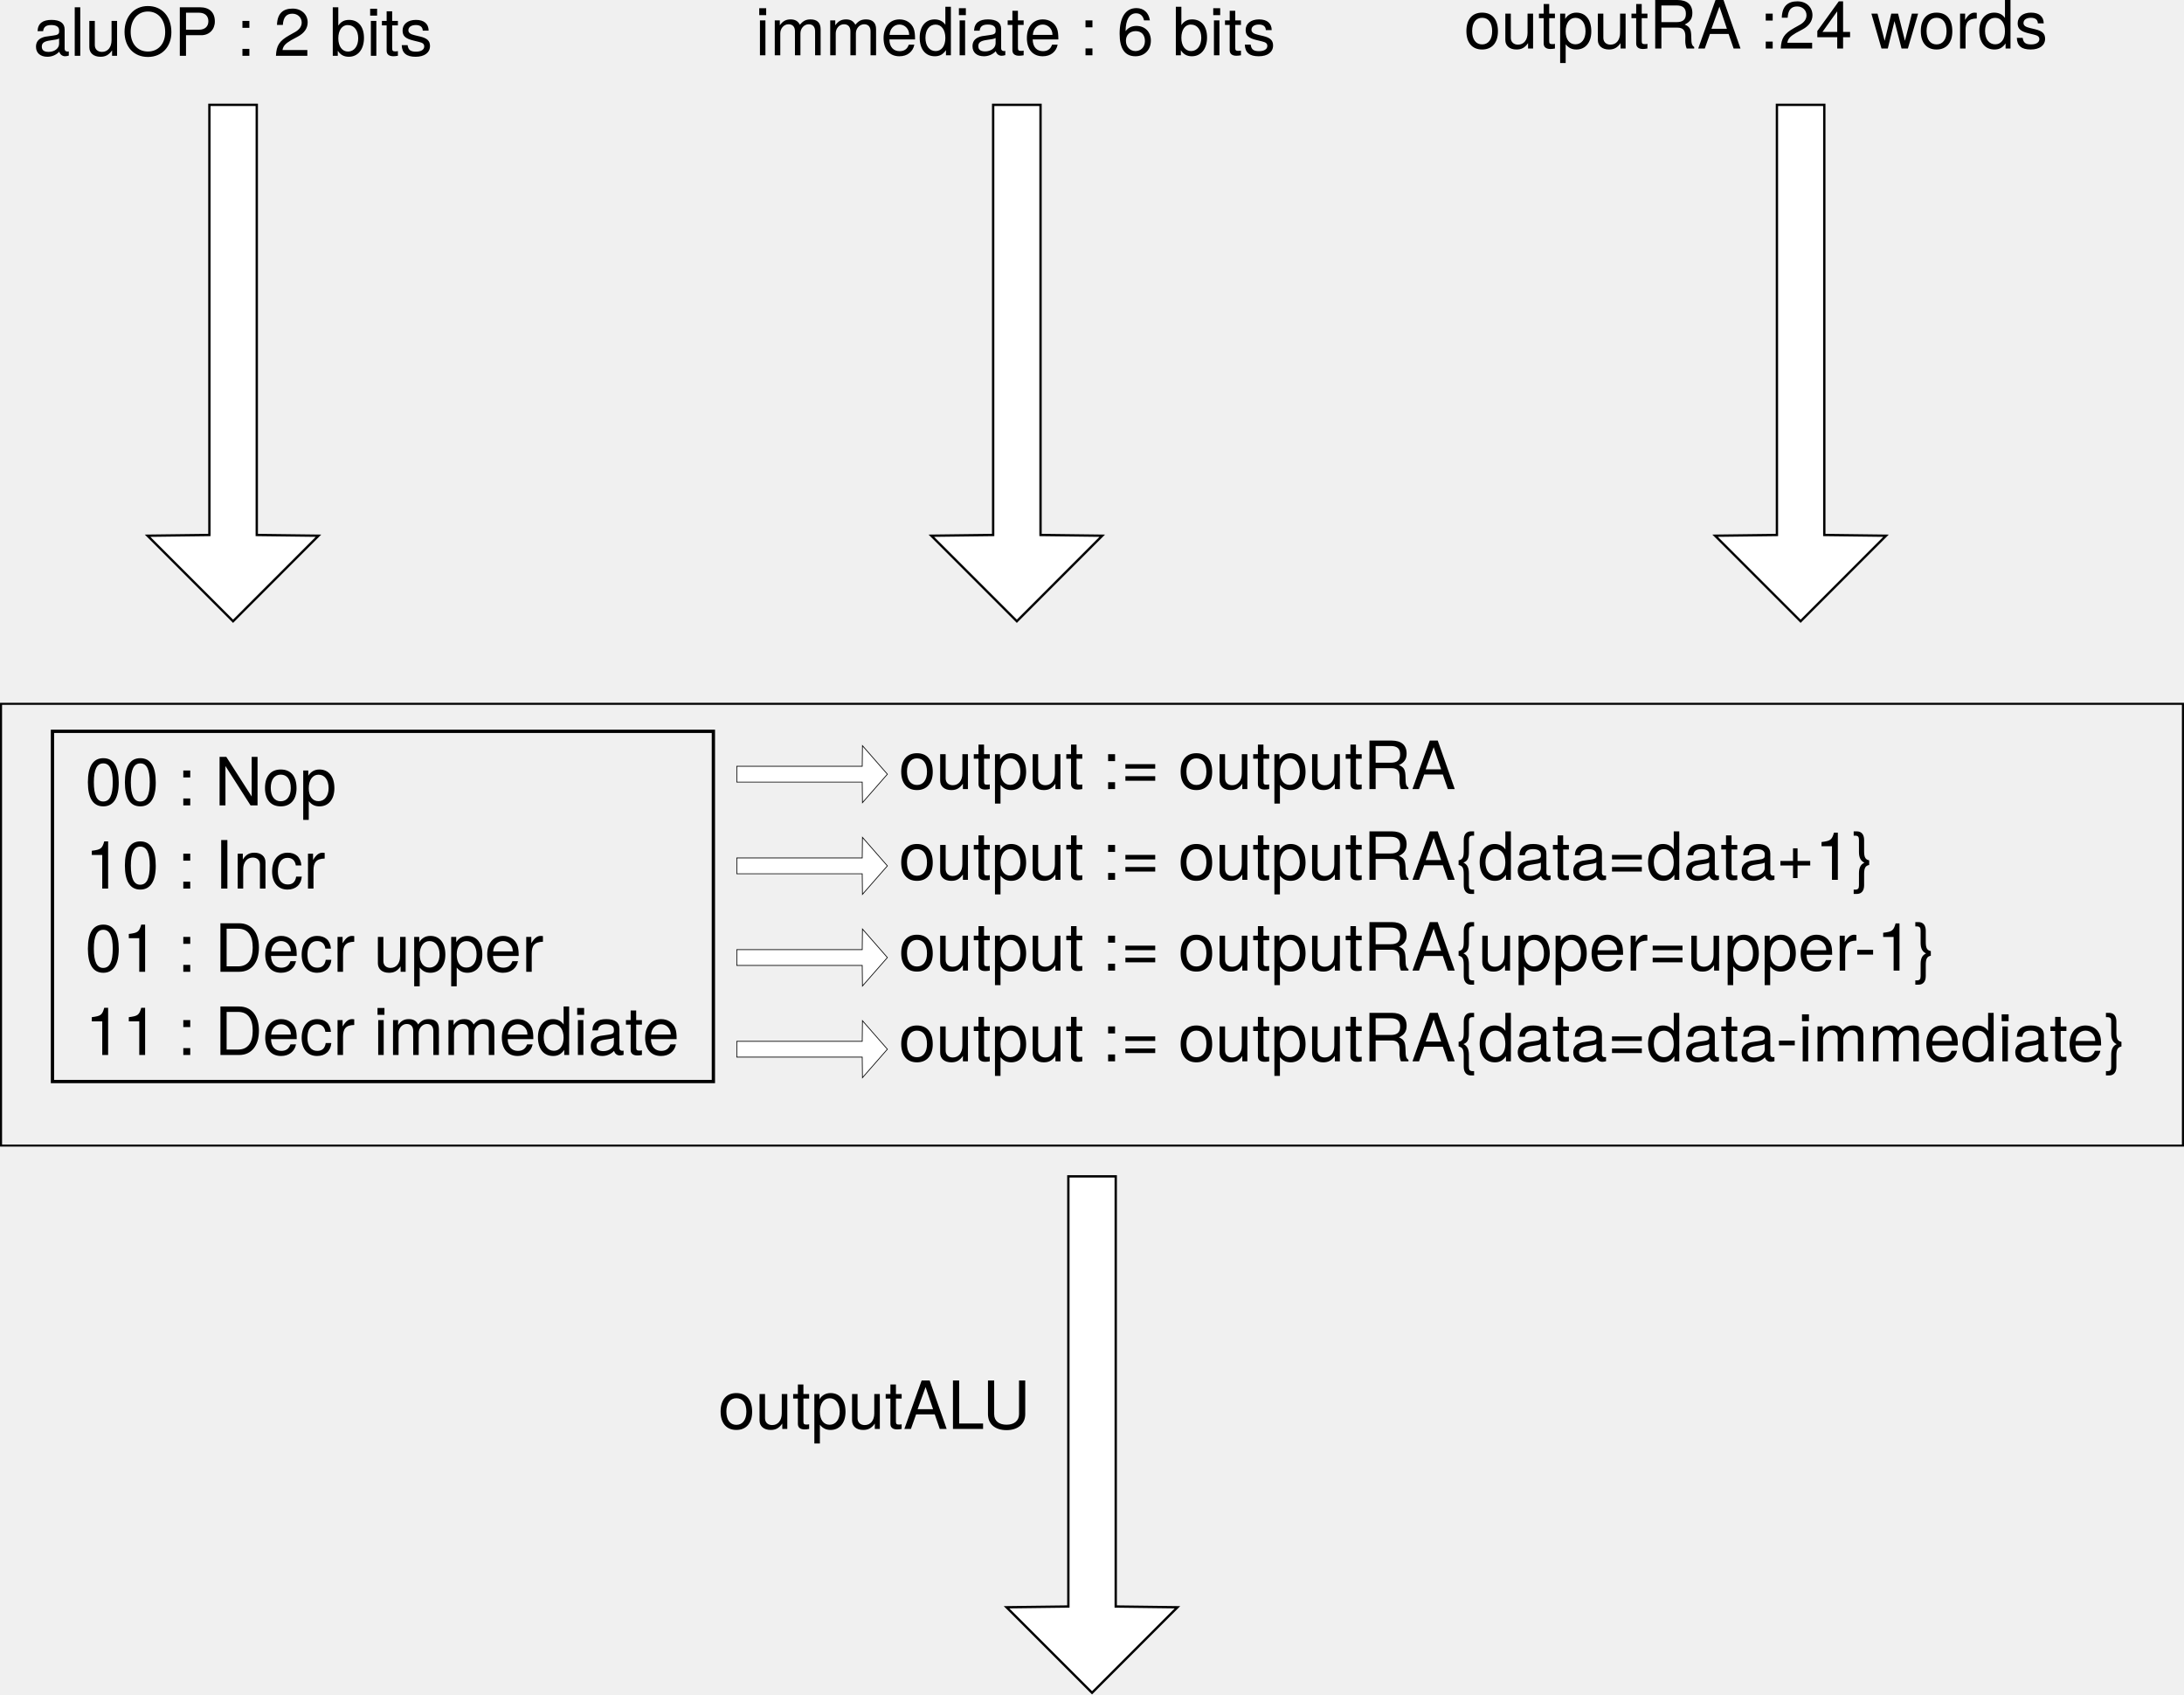
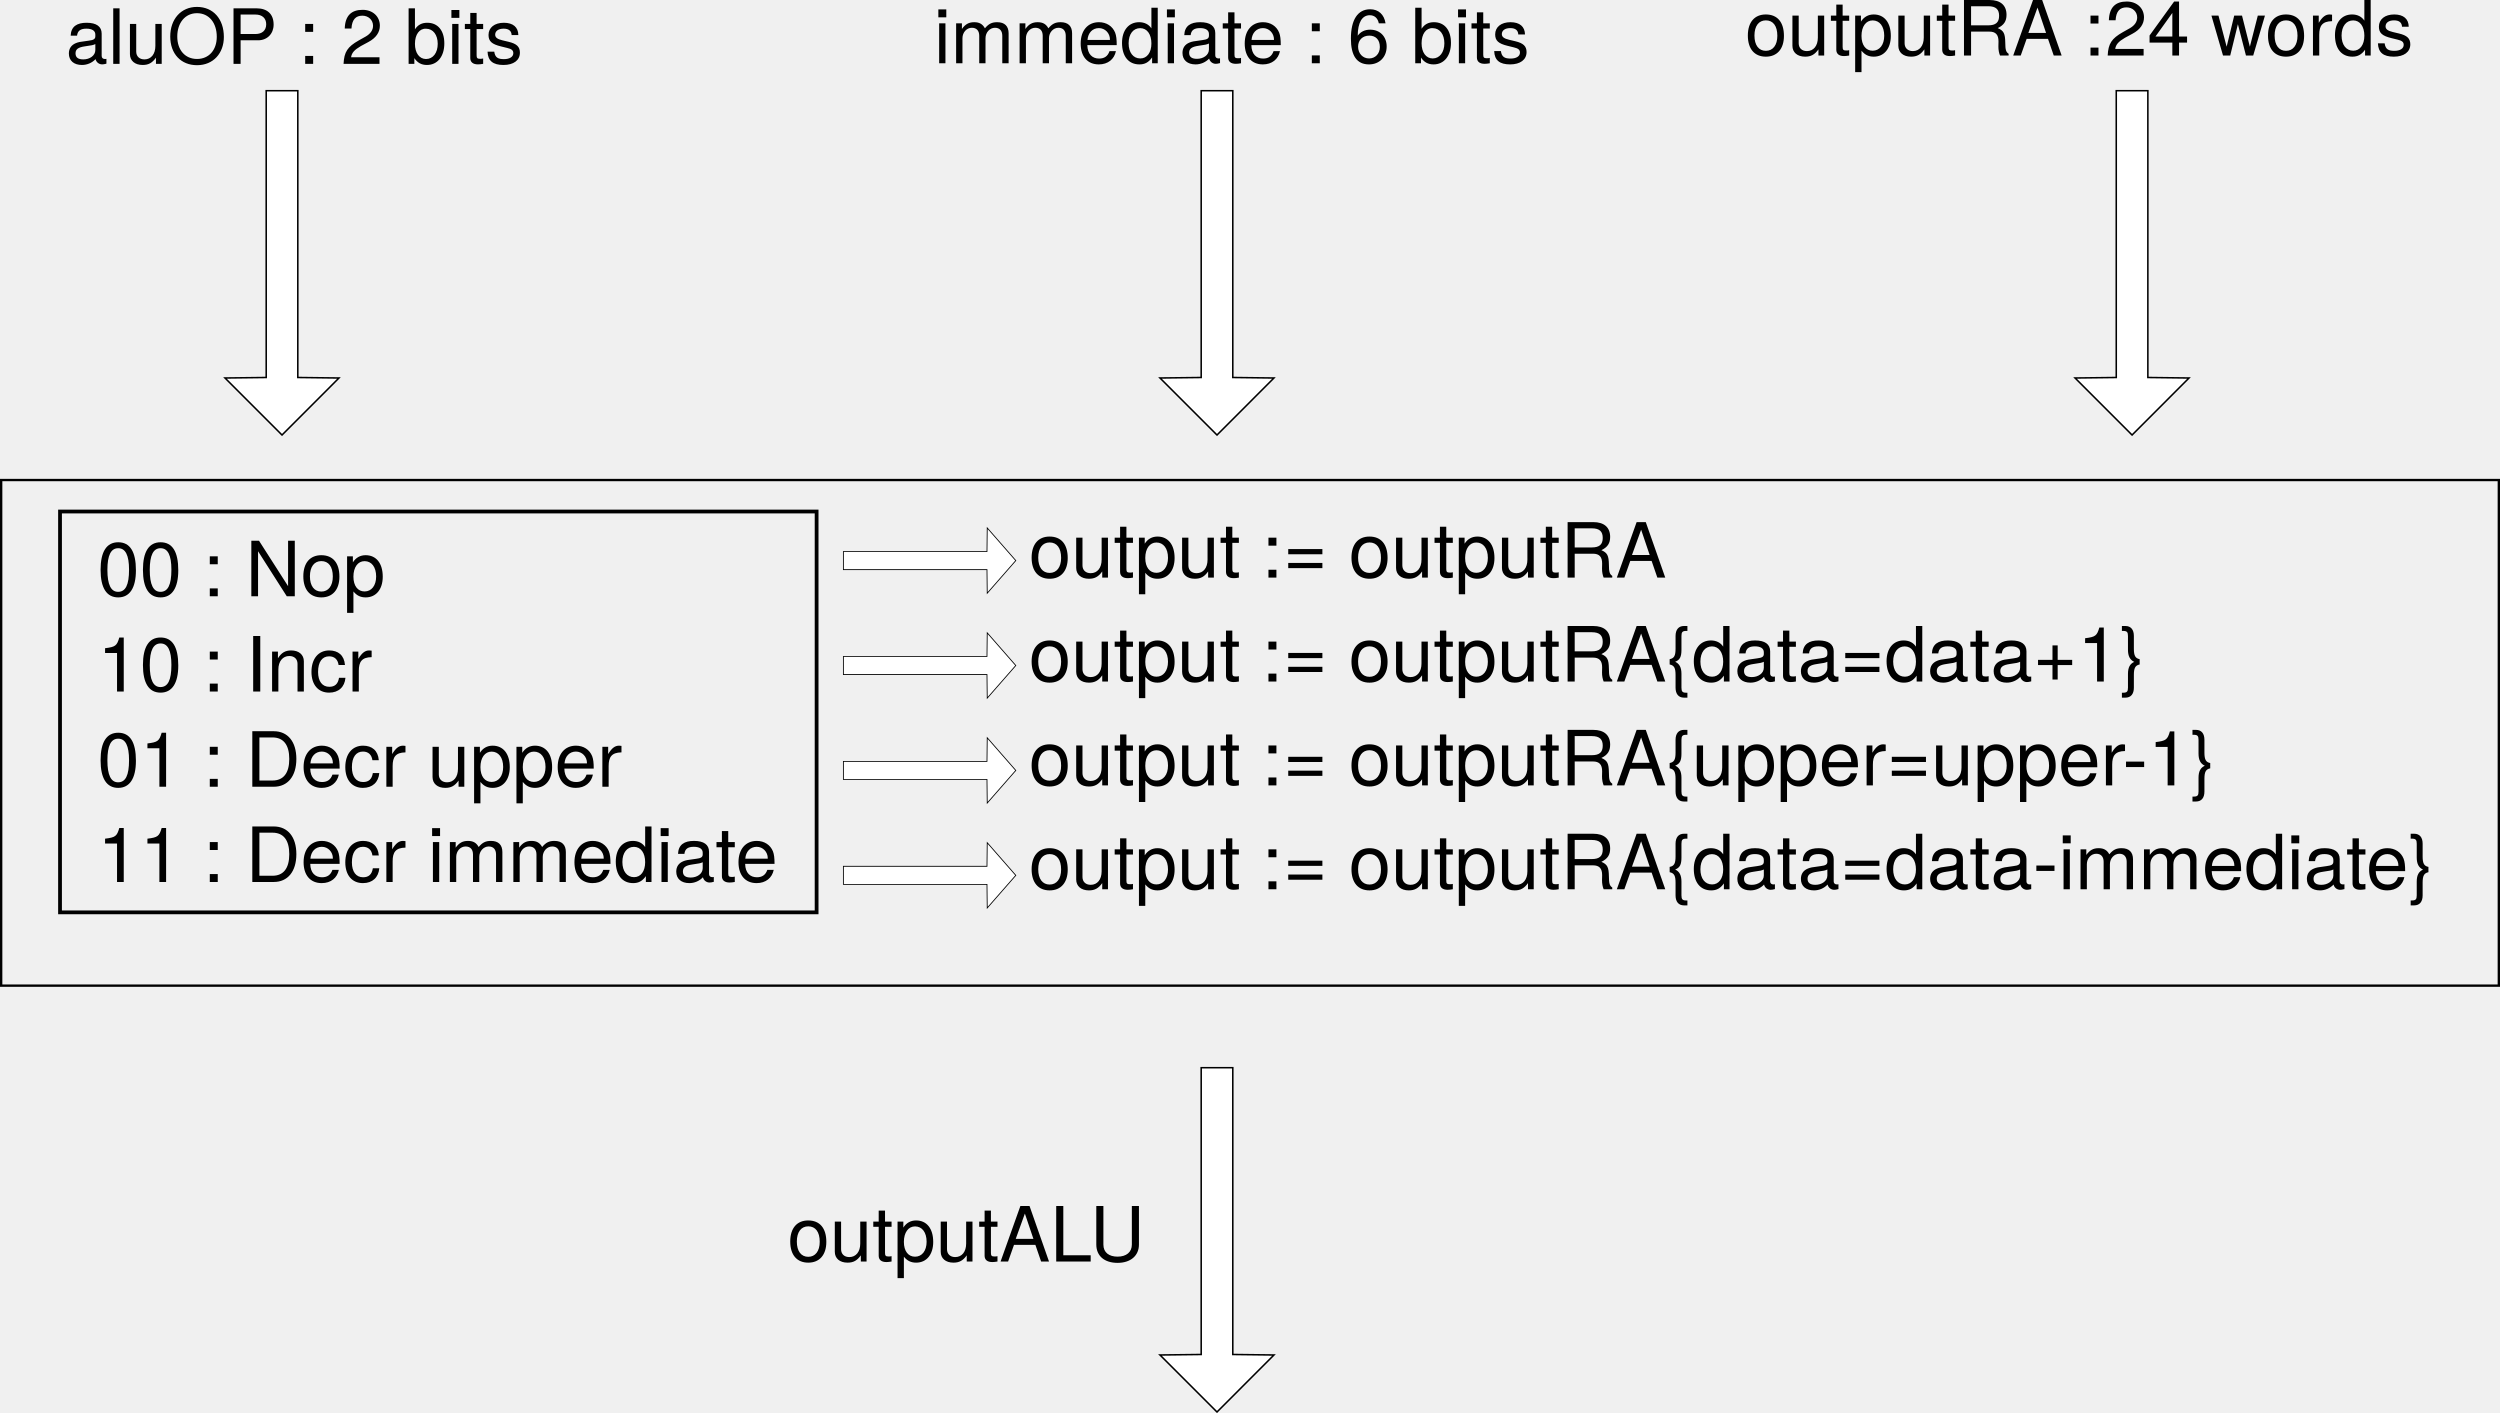
- <svg xmlns="http://www.w3.org/2000/svg" width="721.906" height="560.011" id="svg3035" version="1.1">
+ <svg xmlns="http://www.w3.org/2000/svg" width="721.888" height="407.949" id="svg3035" version="1.1">
  <defs id="defs3037" />
-   <g id="layer1" transform="translate(-8.21875,-28.8011)">
-     <path style="fill:#ffffff;fill-opacity:1;stroke:#000000;stroke-width:0.771" d="m 77.432,63.45 0,142.158 -20.433,0.25 28.263,28.263 28.232,-28.263 -20.402,-0.25 0,-142.158 -15.66,0 z" id="rect3001-3-4" />
+   <g id="layer1" transform="translate(-8.22587,-30.8011)">
    <text xml:space="preserve" style="font-size:22px;font-style:normal;font-variant:normal;font-weight:normal;font-stretch:normal;line-height:125%;letter-spacing:0px;word-spacing:0px;fill:#000000;fill-opacity:1;stroke:none;font-family:TeXGyreHeros;-inkscape-font-specification:TeXGyreHeros" x="54.548" y="71.504" id="text3098">
      <tspan id="tspan3100" x="54.548" y="71.504" />
    </text>
-     <text xml:space="preserve" style="font-size:22px;font-style:normal;font-variant:normal;font-weight:normal;font-stretch:normal;line-height:125%;letter-spacing:0px;word-spacing:0px;fill:#000000;fill-opacity:1;stroke:none;font-family:TeXGyreHeros;-inkscape-font-specification:TeXGyreHeros" x="19.193" y="47.237" id="text3102">
-       <tspan id="tspan3104" x="19.193" y="47.237">aluOP : 2 bits</tspan>
+     <text xml:space="preserve" style="font-size:22px;font-style:normal;font-variant:normal;font-weight:normal;font-stretch:normal;line-height:125%;letter-spacing:0px;word-spacing:0px;fill:#000000;fill-opacity:1;stroke:none;font-family:TeXGyreHeros;-inkscape-font-specification:TeXGyreHeros" x="27.193" y="49.237" id="text3102">
+       <tspan id="tspan3104" x="27.193" y="49.237">aluOP : 2 bits</tspan>
    </text>
-     <path style="fill:#ffffff;fill-opacity:1;stroke:#000000;stroke-width:0.771" d="m 336.5,63.45 0,142.158 -20.433,0.25 28.263,28.263 28.232,-28.263 -20.402,-0.25 0,-142.158 -15.66,0 z" id="rect3001-3-4-5" />
-     <text xml:space="preserve" style="font-size:22px;font-style:normal;font-variant:normal;font-weight:normal;font-stretch:normal;line-height:125%;letter-spacing:0px;word-spacing:0px;fill:#000000;fill-opacity:1;stroke:none;font-family:TeXGyreHeros;-inkscape-font-specification:TeXGyreHeros" x="257.867" y="47.072" id="text3124">
-       <tspan id="tspan3126" x="257.867" y="47.072">immediate : 6 bits</tspan>
+     <path style="fill:#ffffff;fill-opacity:1;stroke:#000000;stroke-width:0.449" d="m 355.076,56.989 0,82.815 -11.903,0.145 16.465,16.465 16.447,-16.465 -11.885,-0.145 0,-82.815 -9.123,0 z" id="rect3001-3-4-5" />
+     <text xml:space="preserve" style="font-size:22px;font-style:normal;font-variant:normal;font-weight:normal;font-stretch:normal;line-height:125%;letter-spacing:0px;word-spacing:0px;fill:#000000;fill-opacity:1;stroke:none;font-family:TeXGyreHeros;-inkscape-font-specification:TeXGyreHeros" x="277.867" y="49.072" id="text3124">
+       <tspan id="tspan3126" x="277.867" y="49.072">immediate : 6 bits</tspan>
    </text>
-     <path style="fill:#ffffff;fill-opacity:1;stroke:#000000;stroke-width:0.771" d="m 595.568,63.45 0,142.158 -20.433,0.25 28.263,28.263 28.232,-28.263 -20.402,-0.25 0,-142.158 -15.66,0 z" id="rect3001-3-4-5-8" />
-     <text xml:space="preserve" style="font-size:22px;font-style:normal;font-variant:normal;font-weight:normal;font-stretch:normal;text-align:center;line-height:125%;letter-spacing:0px;word-spacing:0px;text-anchor:middle;fill:#000000;fill-opacity:1;stroke:none;font-family:TeXGyreHeros;-inkscape-font-specification:TeXGyreHeros" x="603.914" y="44.839" id="text3146">
-       <tspan x="603.914" y="44.839" id="tspan3150">outputRA :24 words</tspan>
+     <text xml:space="preserve" style="font-size:22px;font-style:normal;font-variant:normal;font-weight:normal;font-stretch:normal;text-align:center;line-height:125%;letter-spacing:0px;word-spacing:0px;text-anchor:middle;fill:#000000;fill-opacity:1;stroke:none;font-family:TeXGyreHeros;-inkscape-font-specification:TeXGyreHeros" x="623.914" y="46.839" id="text3146">
+       <tspan x="623.914" y="46.839" id="tspan3150">outputRA :24 words</tspan>
    </text>
-     <rect style="fill:none;stroke:#000000;stroke-width:0.677" id="rect3152" width="721.211" height="145.998" x="8.564" y="261.413" />
-     <rect style="fill:none;stroke:#000000;stroke-width:1.089" id="rect3154" width="218.468" height="115.745" x="25.558" y="270.504" />
-     <text xml:space="preserve" style="font-size:22px;font-style:normal;font-variant:normal;font-weight:normal;font-stretch:normal;line-height:125%;letter-spacing:0px;word-spacing:0px;fill:#000000;fill-opacity:1;stroke:none;font-family:TeXGyreHeros;-inkscape-font-specification:TeXGyreHeros" x="36.315" y="294.98" id="text3156">
-       <tspan id="tspan3158" x="36.315" y="294.98">00 : Nop </tspan>
-       <tspan x="36.315" y="322.48" id="tspan3160">10 : Incr </tspan>
-       <tspan x="36.315" y="349.98" id="tspan3162">01 : Decr upper</tspan>
-       <tspan x="36.315" y="377.48" id="tspan3164">11 : Decr immediate</tspan>
+     <rect style="fill:none;stroke:#000000;stroke-width:0.677" id="rect3152" width="721.211" height="145.998" x="8.564" y="169.413" />
+     <rect style="fill:none;stroke:#000000;stroke-width:1.089" id="rect3154" width="218.468" height="115.745" x="25.558" y="178.504" />
+     <text xml:space="preserve" style="font-size:22px;font-style:normal;font-variant:normal;font-weight:normal;font-stretch:normal;line-height:125%;letter-spacing:0px;word-spacing:0px;fill:#000000;fill-opacity:1;stroke:none;font-family:TeXGyreHeros;-inkscape-font-specification:TeXGyreHeros" x="36.315" y="202.98" id="text3156">
+       <tspan id="tspan3158" x="36.315" y="202.98">00 : Nop </tspan>
+       <tspan x="36.315" y="230.48" id="tspan3160">10 : Incr </tspan>
+       <tspan x="36.315" y="257.98" id="tspan3162">01 : Decr upper</tspan>
+       <tspan x="36.315" y="285.48" id="tspan3164">11 : Decr immediate</tspan>
    </text>
-     <path style="fill:#ffffff;fill-opacity:1;stroke:#000000;stroke-width:0.771" d="m 361.355,417.595 0,142.158 -20.433,0.25 28.263,28.263 28.232,-28.263 -20.402,-0.25 0,-142.158 -15.66,0 z" id="rect3001-3-4-5-2" />
-     <path style="fill:#ffffff;fill-opacity:1;stroke:#000000;stroke-width:0.241" d="m 251.761,372.954 41.461,0 0.073,-6.814 8.243,9.426 -8.243,9.415 -0.073,-6.804 -41.461,0 0,-5.223 z" id="rect3001-3-4-4-1-7" />
-     <text xml:space="preserve" style="font-size:22px;font-style:normal;font-variant:normal;font-weight:normal;font-stretch:normal;line-height:125%;letter-spacing:0px;word-spacing:0px;fill:#000000;fill-opacity:1;stroke:none;font-family:TeXGyreHeros;-inkscape-font-specification:TeXGyreHeros" x="245.614" y="501.073" id="text3245">
-       <tspan id="tspan3247" x="245.614" y="501.073">outputALU</tspan>
+     <path style="fill:#ffffff;fill-opacity:1;stroke:#000000;stroke-width:0.241" d="m 251.761,280.954 41.461,0 0.073,-6.814 8.243,9.426 -8.243,9.415 -0.073,-6.804 -41.461,0 0,-5.223 z" id="rect3001-3-4-4-1-7" />
+     <text xml:space="preserve" style="font-size:22px;font-style:normal;font-variant:normal;font-weight:normal;font-stretch:normal;line-height:125%;letter-spacing:0px;word-spacing:0px;fill:#000000;fill-opacity:1;stroke:none;font-family:TeXGyreHeros;-inkscape-font-specification:TeXGyreHeros" x="235.614" y="395.073" id="text3245">
+       <tspan id="tspan3247" x="235.614" y="395.073">outputALU</tspan>
    </text>
-     <text xml:space="preserve" style="font-size:22px;font-style:normal;font-variant:normal;font-weight:normal;font-stretch:normal;line-height:125%;letter-spacing:0px;word-spacing:0px;fill:#000000;fill-opacity:1;stroke:none;font-family:TeXGyreHeros;-inkscape-font-specification:TeXGyreHeros" x="305.315" y="289.595" id="text3251">
-       <tspan id="tspan3253" x="305.315" y="289.595">output := outputRA</tspan>
+     <text xml:space="preserve" style="font-size:22px;font-style:normal;font-variant:normal;font-weight:normal;font-stretch:normal;line-height:125%;letter-spacing:0px;word-spacing:0px;fill:#000000;fill-opacity:1;stroke:none;font-family:TeXGyreHeros;-inkscape-font-specification:TeXGyreHeros" x="305.315" y="197.595" id="text3251">
+       <tspan id="tspan3253" x="305.315" y="197.595">output := outputRA</tspan>
    </text>
-     <text xml:space="preserve" style="font-size:22px;font-style:normal;font-variant:normal;font-weight:normal;font-stretch:normal;line-height:125%;letter-spacing:0px;word-spacing:0px;fill:#000000;fill-opacity:1;stroke:none;font-family:TeXGyreHeros;-inkscape-font-specification:TeXGyreHeros" x="305.315" y="319.59" id="text3255">
-       <tspan id="tspan3257" x="305.315" y="319.59">output := outputRA{data=data+1}</tspan>
+     <text xml:space="preserve" style="font-size:22px;font-style:normal;font-variant:normal;font-weight:normal;font-stretch:normal;line-height:125%;letter-spacing:0px;word-spacing:0px;fill:#000000;fill-opacity:1;stroke:none;font-family:TeXGyreHeros;-inkscape-font-specification:TeXGyreHeros" x="305.315" y="227.59" id="text3255">
+       <tspan id="tspan3257" x="305.315" y="227.59">output := outputRA{data=data+1}</tspan>
    </text>
-     <text xml:space="preserve" style="font-size:22px;font-style:normal;font-variant:normal;font-weight:normal;font-stretch:normal;line-height:125%;letter-spacing:0px;word-spacing:0px;fill:#000000;fill-opacity:1;stroke:none;font-family:TeXGyreHeros;-inkscape-font-specification:TeXGyreHeros" x="305.315" y="379.58" id="text3259">
-       <tspan id="tspan3261" x="305.315" y="379.58">output := outputRA{data=data-immediate}</tspan>
+     <text xml:space="preserve" style="font-size:22px;font-style:normal;font-variant:normal;font-weight:normal;font-stretch:normal;line-height:125%;letter-spacing:0px;word-spacing:0px;fill:#000000;fill-opacity:1;stroke:none;font-family:TeXGyreHeros;-inkscape-font-specification:TeXGyreHeros" x="305.315" y="287.58" id="text3259">
+       <tspan id="tspan3261" x="305.315" y="287.58">output := outputRA{data=data-immediate}</tspan>
    </text>
-     <path style="fill:#ffffff;fill-opacity:1;stroke:#000000;stroke-width:0.241" d="m 251.761,342.656 41.461,0 0.073,-6.814 8.243,9.426 -8.243,9.415 -0.073,-6.804 -41.461,0 0,-5.223 z" id="rect3001-3-4-4-1-7-6" />
-     <path style="fill:#ffffff;fill-opacity:1;stroke:#000000;stroke-width:0.241" d="m 251.761,312.358 41.461,0 0.073,-6.814 8.243,9.426 -8.243,9.415 -0.073,-6.804 -41.461,0 0,-5.223 z" id="rect3001-3-4-4-1-7-5" />
-     <path style="fill:#ffffff;fill-opacity:1;stroke:#000000;stroke-width:0.241" d="m 251.761,282.06 41.461,0 0.073,-6.814 8.243,9.426 -8.243,9.415 -0.073,-6.804 -41.461,0 0,-5.223 z" id="rect3001-3-4-4-1-7-5-2" />
-     <text xml:space="preserve" style="font-size:22px;font-style:normal;font-variant:normal;font-weight:normal;font-stretch:normal;line-height:125%;letter-spacing:0px;word-spacing:0px;fill:#000000;fill-opacity:1;stroke:none;font-family:TeXGyreHeros;-inkscape-font-specification:TeXGyreHeros" x="305.315" y="349.585" id="text3335">
-       <tspan id="tspan3337" x="305.315" y="349.585">output := outputRA{upper=upper-1}</tspan>
+     <path style="fill:#ffffff;fill-opacity:1;stroke:#000000;stroke-width:0.241" d="m 251.761,250.656 41.461,0 0.073,-6.814 8.243,9.426 -8.243,9.415 -0.073,-6.804 -41.461,0 0,-5.223 z" id="rect3001-3-4-4-1-7-6" />
+     <path style="fill:#ffffff;fill-opacity:1;stroke:#000000;stroke-width:0.241" d="m 251.761,220.358 41.461,0 0.073,-6.814 8.243,9.426 -8.243,9.415 -0.073,-6.804 -41.461,0 0,-5.223 z" id="rect3001-3-4-4-1-7-5" />
+     <path style="fill:#ffffff;fill-opacity:1;stroke:#000000;stroke-width:0.241" d="m 251.761,190.06 41.461,0 0.073,-6.814 8.243,9.426 -8.243,9.415 -0.073,-6.804 -41.461,0 0,-5.223 z" id="rect3001-3-4-4-1-7-5-2" />
+     <text xml:space="preserve" style="font-size:22px;font-style:normal;font-variant:normal;font-weight:normal;font-stretch:normal;line-height:125%;letter-spacing:0px;word-spacing:0px;fill:#000000;fill-opacity:1;stroke:none;font-family:TeXGyreHeros;-inkscape-font-specification:TeXGyreHeros" x="305.315" y="257.585" id="text3335">
+       <tspan id="tspan3337" x="305.315" y="257.585">output := outputRA{upper=upper-1}</tspan>
    </text>
+     <path style="fill:#ffffff;fill-opacity:1;stroke:#000000;stroke-width:0.449" d="m 85.095,56.989 0,82.815 -11.903,0.145 16.465,16.465 16.447,-16.465 -11.885,-0.145 0,-82.815 -9.123,0 z" id="rect3001-3-4-5-0" />
+     <path style="fill:#ffffff;fill-opacity:1;stroke:#000000;stroke-width:0.449" d="m 619.307,56.989 0,82.815 -11.903,0.145 16.465,16.465 16.447,-16.465 -11.885,-0.145 0,-82.815 -9.123,0 z" id="rect3001-3-4-5-88" />
+     <path style="fill:#ffffff;fill-opacity:1;stroke:#000000;stroke-width:0.449" d="m 355.076,339.1 0,82.815 -11.903,0.145 16.465,16.465 16.447,-16.465 -11.885,-0.145 0,-82.815 -9.123,0 z" id="rect3001-3-4-5-5" />
  </g>
</svg>
